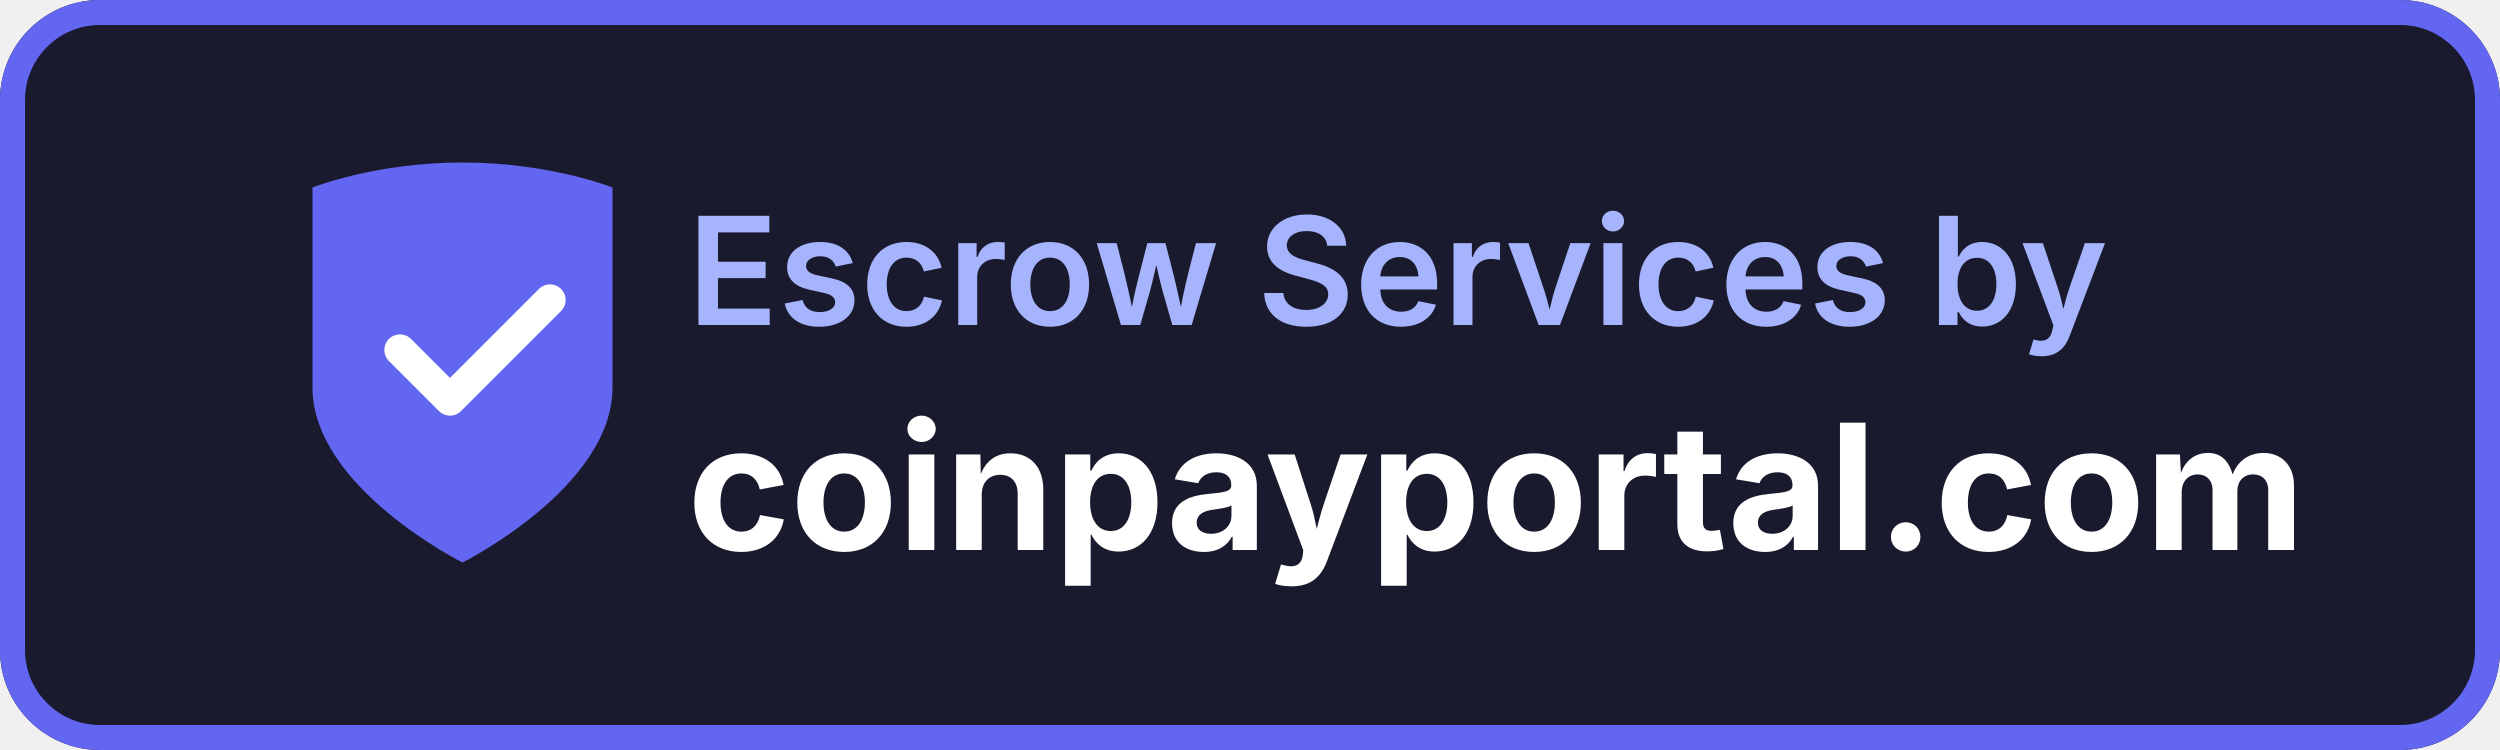
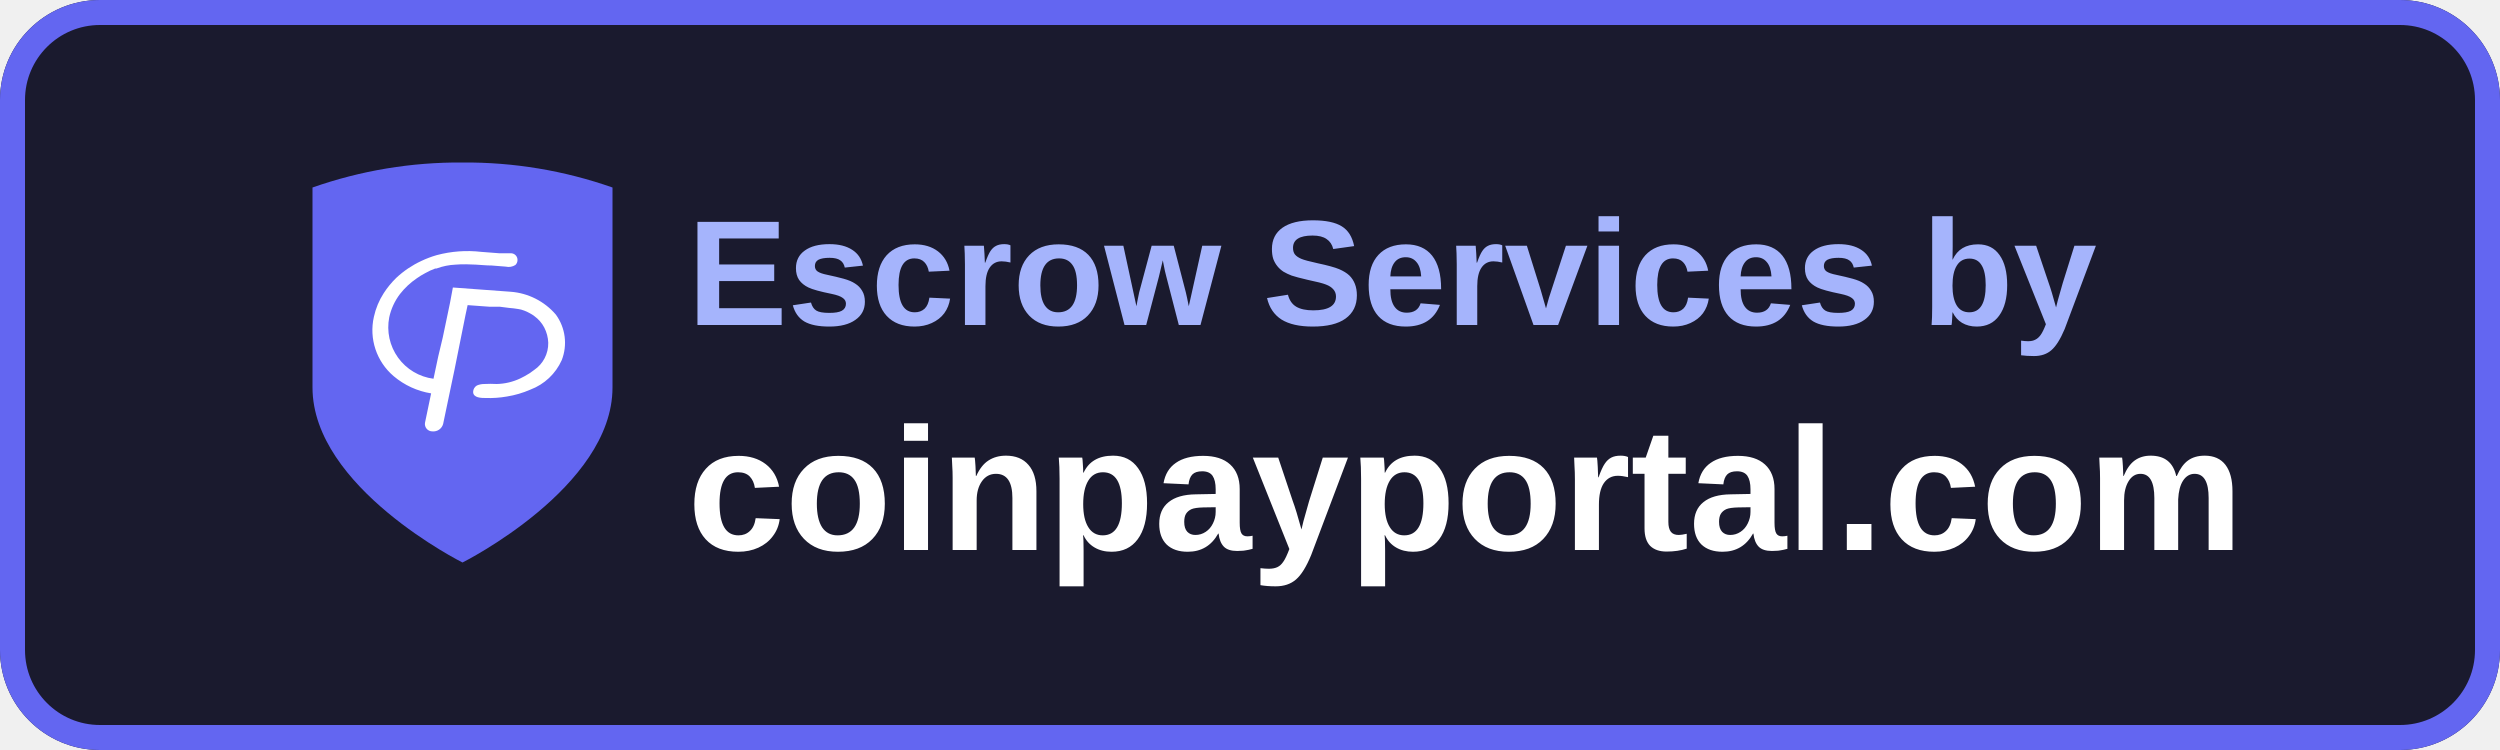
- <svg xmlns="http://www.w3.org/2000/svg" viewBox="0 0 200 60" fill="none">
-   <rect width="200" height="60" rx="8" fill="#1a1a2e" />
-   <rect x="1" y="1" width="198" height="58" rx="7" stroke="#6366f1" stroke-width="2" />
-   <path d="M25 15c0 0 5-2 12-2s12 2 12 2v16c0 8-12 14-12 14s-12-6-12-14V15z" fill="#6366f1" />
-   <path d="M32 28l4 4 8-8" stroke="white" stroke-width="2.5" stroke-linecap="round" stroke-linejoin="round" />
-   <text x="55" y="26" font-family="system-ui, -apple-system, sans-serif" font-size="12" font-weight="600" fill="#a5b4fc">Escrow Services by</text>
-   <text x="55" y="44" font-family="system-ui, -apple-system, sans-serif" font-size="14" font-weight="700" fill="white">coinpayportal.com</text>
+ <svg xmlns="http://www.w3.org/2000/svg" id="Layer_1" data-name="Layer 1" viewBox="0 0 200 60">
+   <defs>
+     <style>.cls-1{fill:#1a1a2e;}.cls-2{fill:none;stroke:#6366f1;stroke-width:2px;}.cls-3{fill:#6366f1;}.cls-4,.cls-5{isolation:isolate;font-family:Arial-BoldMT, Arial;font-weight:700;}.cls-4{font-size:12px;fill:#a5b4fc;}.cls-5{font-size:14px;}.cls-5,.cls-6{fill:#fff;}</style>
+   </defs>
+   <rect class="cls-1" width="200" height="60" rx="8" />
+   <rect class="cls-2" x="1" y="1" width="198" height="58" rx="7" />
+   <path class="cls-3" d="M25,15a35.41,35.41,0,0,1,12-2,35.41,35.41,0,0,1,12,2V31c0,8-12,14-12,14S25,39,25,31Z" />
+   <text class="cls-4" transform="translate(55 26)">Escrow Services by</text>
+   <text class="cls-5" transform="translate(55 44)">coinpayportal.com</text>
+   <path class="cls-6" d="M44.94,28.81a4.47,4.47,0,0,1-2.51,2.36,7.72,7.72,0,0,1-1.87.55,8.2,8.2,0,0,1-1.71.12c-.32,0-1,0-1-.49a.61.61,0,0,1,.3-.51,1.48,1.48,0,0,1,.59-.12,9,9,0,0,1,1,0,4.64,4.64,0,0,0,1.89-.45l.33-.17a4.83,4.83,0,0,0,.77-.5,2.57,2.57,0,0,0,1.13-2.18,2.87,2.87,0,0,0-.32-1.22,2.66,2.66,0,0,0-.79-.91,2.45,2.45,0,0,0-.38-.24,2.83,2.83,0,0,0-.43-.2,2,2,0,0,0-.49-.13q-.36-.06-.75-.09L40,24.54l-.35,0h-.13l-.34,0-1.77-.13-.17.79-.88,4.38-.19.9v0l-.23,1.1v0l-.49,2.34a.81.81,0,0,1-.86.59.59.59,0,0,1-.59-.69l.49-2.35v0a6.15,6.15,0,0,1-3-1.38,4.82,4.82,0,0,1-1.58-4.74,5.76,5.76,0,0,1,.79-1.9,7,7,0,0,1,1-1.22,7.65,7.65,0,0,1,2-1.35,8.09,8.09,0,0,1,1.24-.47,9.55,9.55,0,0,1,3.57-.26l1.42.11.53,0h.07l.35,0a.53.53,0,0,1,.52.56.54.54,0,0,1-.17.38,1,1,0,0,1-.77.13l-1.13-.09c-.42,0-.85-.05-1.27-.07s-1.07-.05-1.6,0a5,5,0,0,0-1.54.31l-.1,0a5.3,5.3,0,0,0-.8.37,5.72,5.72,0,0,0-.67.41A5.93,5.93,0,0,0,32,23.52a4.73,4.73,0,0,0-.86,1.86,4.15,4.15,0,0,0,3.54,4.92l.38-1.79L35.42,27l.3-1.43L36,24.23,36.23,23l4.62.34a5.28,5.28,0,0,1,3.62,1.83A3.82,3.82,0,0,1,44.94,28.81Z" />
</svg>
